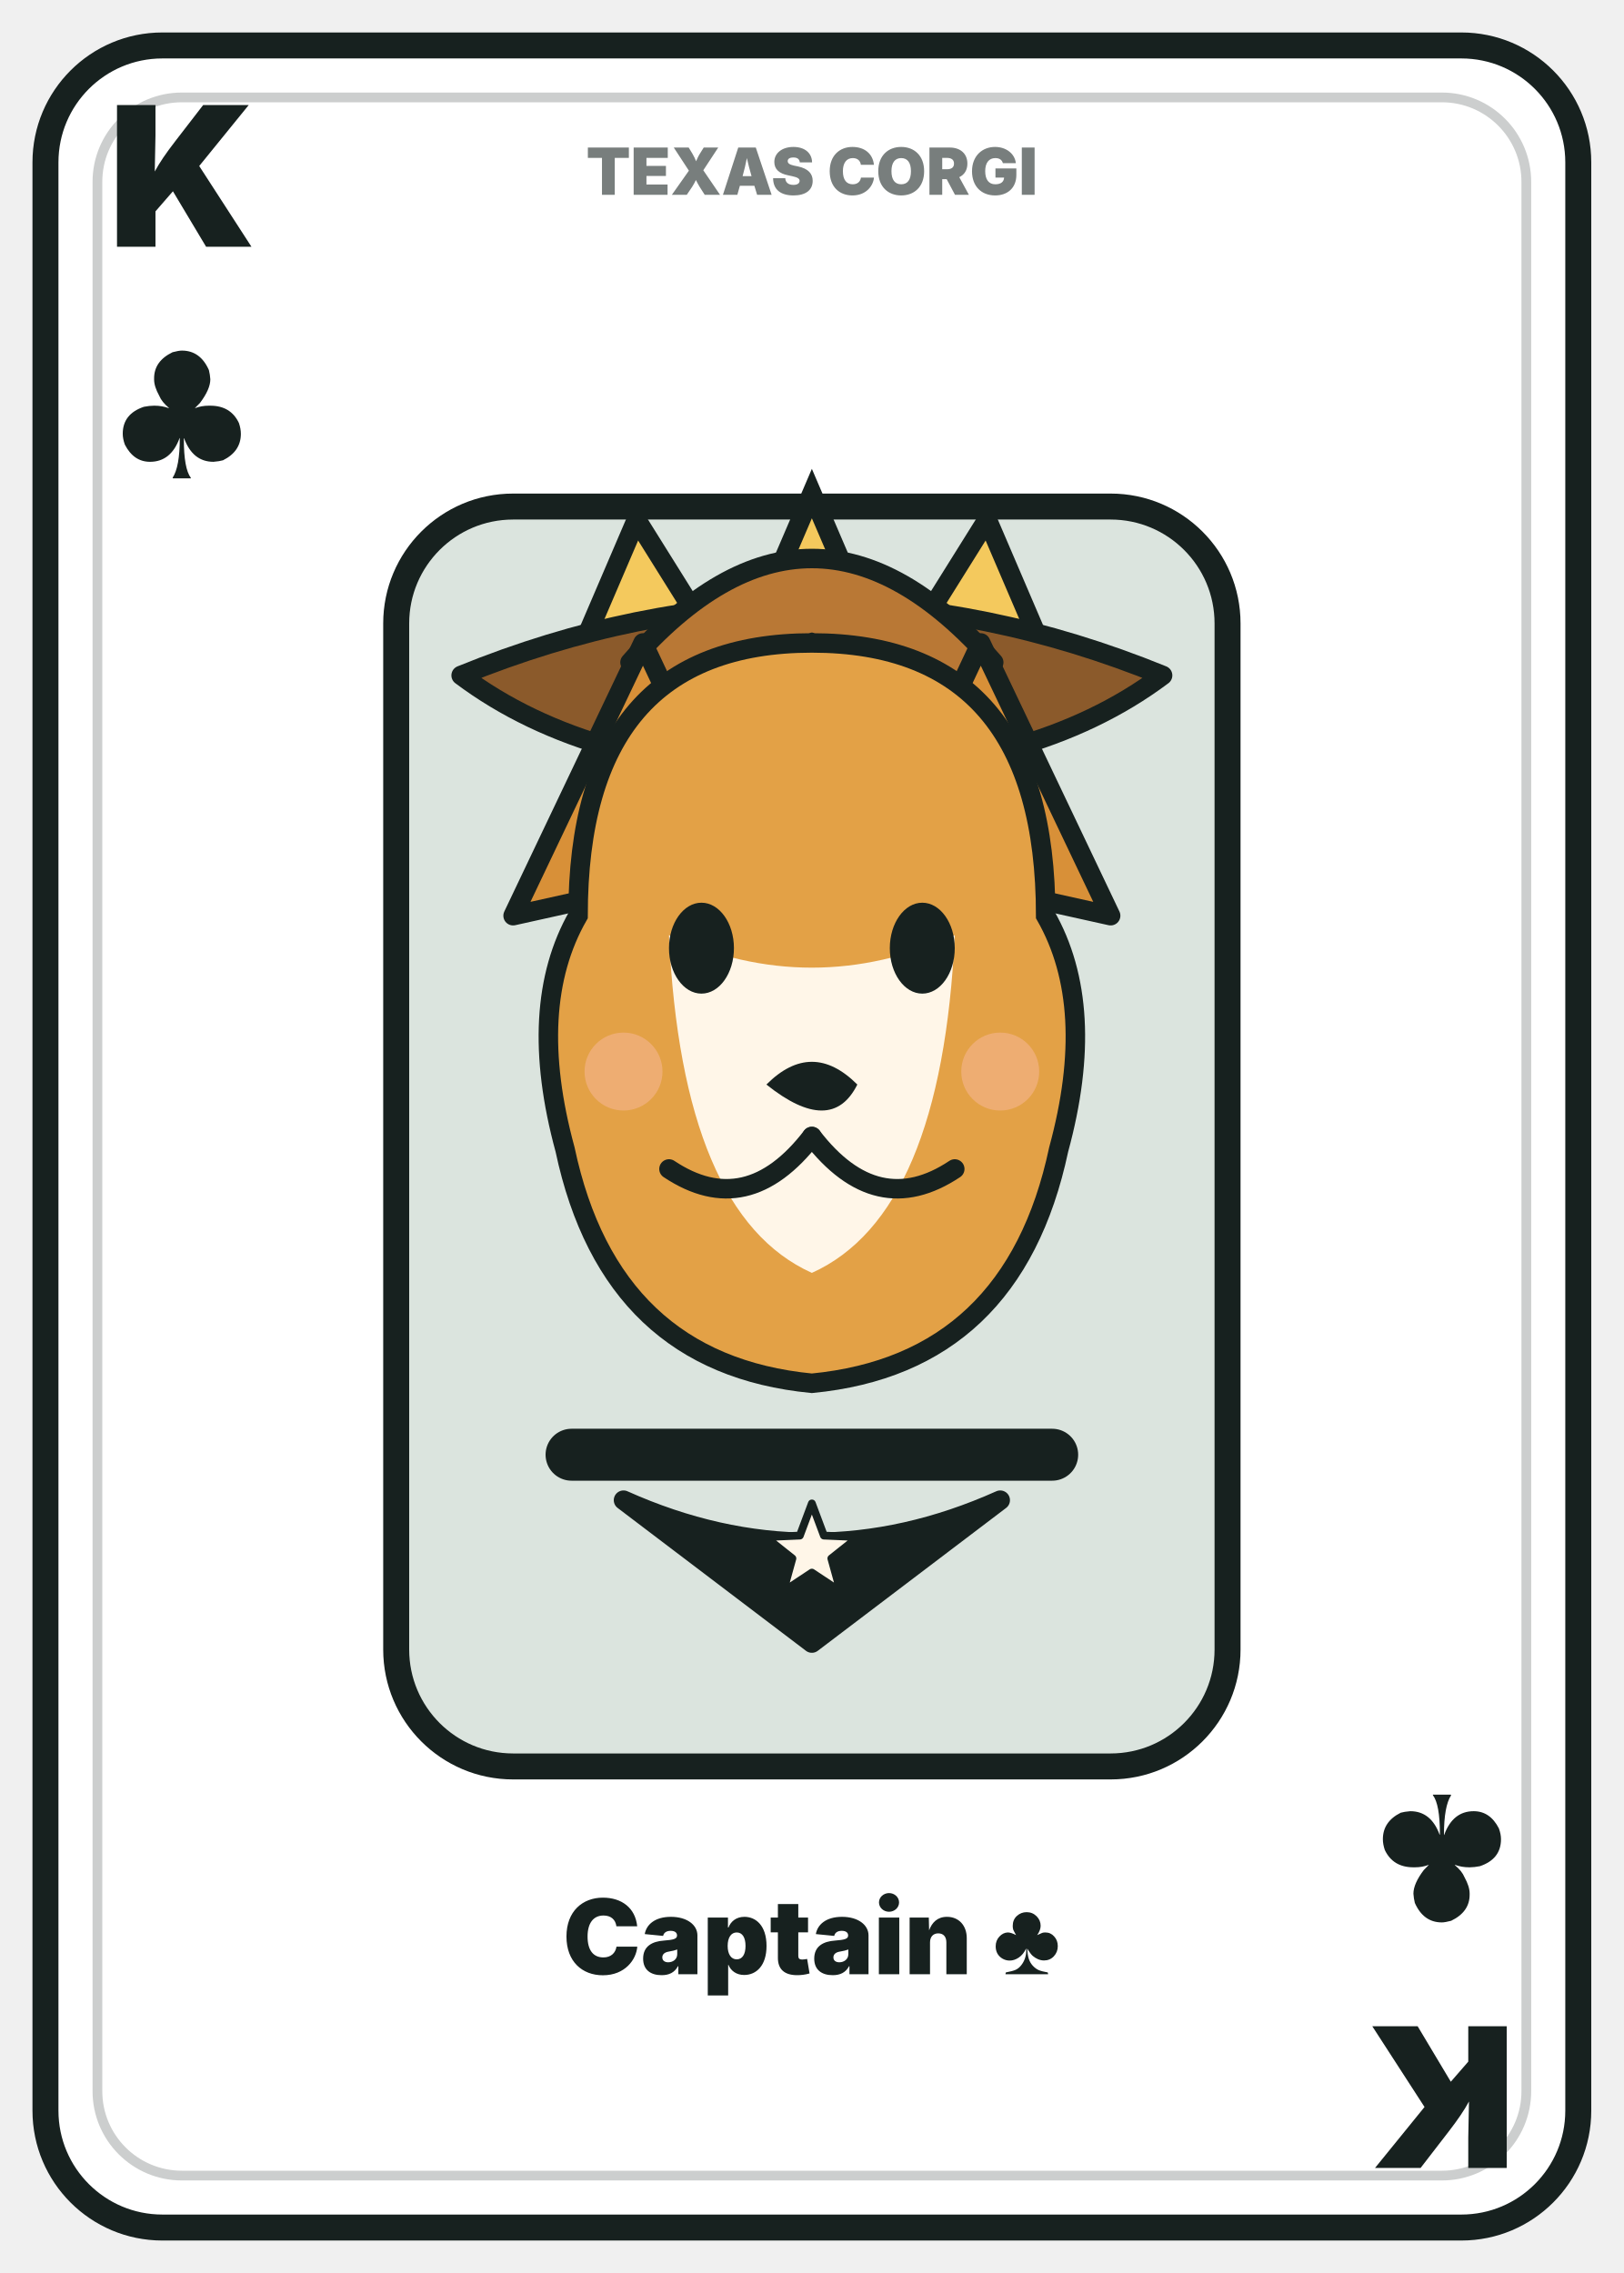
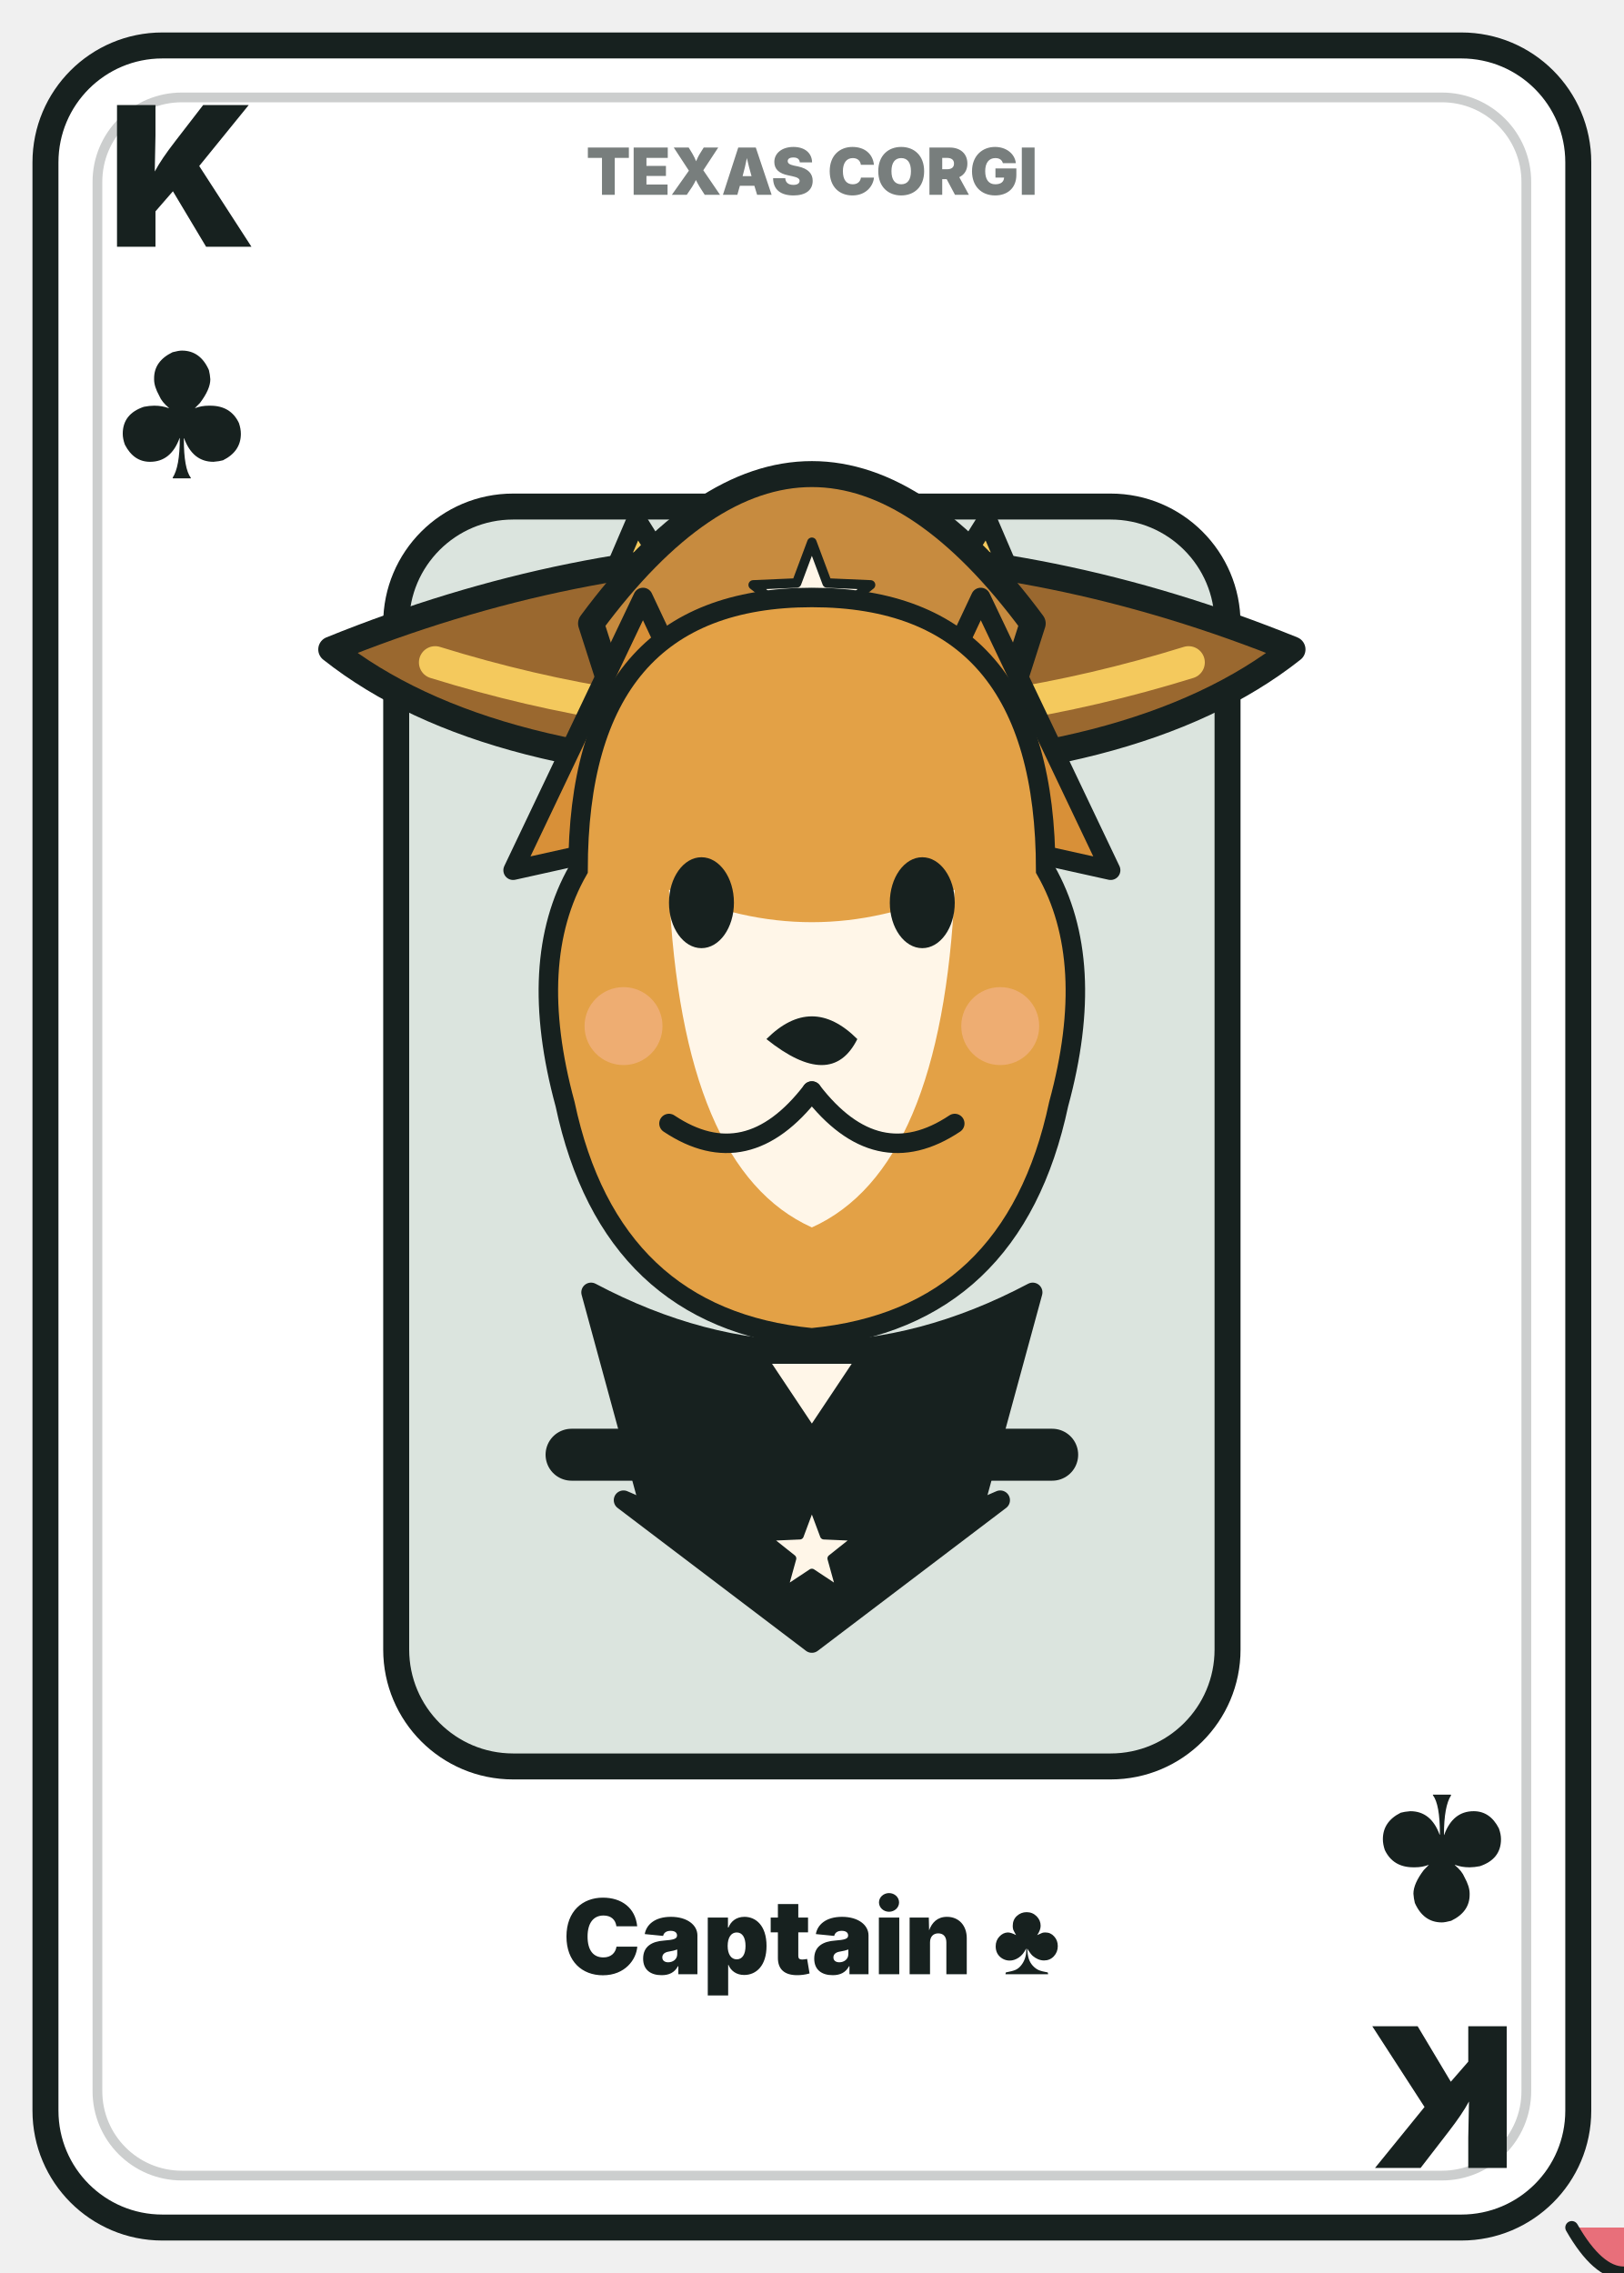
<svg xmlns="http://www.w3.org/2000/svg" width="250" height="350" viewBox="0 0 250 350" role="img" aria-labelledby="title desc">
  <rect x="7" y="7" width="236" height="336" rx="18" fill="#ffffff" stroke="#17211f" stroke-width="4" />
  <rect x="15" y="15" width="220" height="320" rx="13" fill="none" stroke="#17211f" stroke-width="1.5" opacity=".22" />
  <text x="125" y="30" text-anchor="middle" font-family="Inter, Arial, sans-serif" font-size="10" font-weight="900" fill="#17211f" opacity=".58">TEXAS CORGI</text>
  <g>
    <text x="28" y="38" text-anchor="middle" font-family="Inter, Arial, sans-serif" font-size="30" font-weight="900" fill="#17211f">K</text>
    <text x="28" y="66" text-anchor="middle" dominant-baseline="middle" font-family="Georgia, serif" font-size="27" font-weight="900" fill="#17211f" opacity="1">♣</text>
  </g>
  <g transform="rotate(180 125 175)">
    <text x="28" y="38" text-anchor="middle" font-family="Inter, Arial, sans-serif" font-size="30" font-weight="900" fill="#17211f">K</text>
    <text x="28" y="66" text-anchor="middle" dominant-baseline="middle" font-family="Georgia, serif" font-size="27" font-weight="900" fill="#17211f" opacity="1">♣</text>
  </g>
  <g>
    <rect x="61" y="78" width="128" height="194" rx="18" fill="#dbe4de" stroke="#17211f" stroke-width="4" />
    <path d="M 86 108 L 98 80 L 113 104 L 125 76 L 137 104 L 152 80 L 164 108 Z" fill="#f4c95d" stroke="#17211f" stroke-width="3" />
    <path d="M 88 224 h74" stroke="#17211f" stroke-width="8" stroke-linecap="round" />
-     <g transform="translate(125 163) scale(1)">
-       <path d="M -54 -59 q 54 -22 108 0 q -20 15 -54 15 t -54 -15z" fill="#8b5a2b" stroke="#17211f" stroke-width="3" stroke-linejoin="round" />
-       <path d="M -28 -61 q 28 -32 56 0 l -7 20 h -42z" fill="#b97835" stroke="#17211f" stroke-width="3" stroke-linejoin="round" />
-       <polygon points="4.286263797015736e-16,-65 1.728,-60.379 6.657,-60.163 2.796,-57.091 4.114,-52.337 1.8002307947466092e-16,-55.06 -4.114,-52.337 -2.796,-57.091 -6.657,-60.163 -1.728,-60.379" fill="#fff6e8" stroke="#17211f" stroke-width="1.2" stroke-linejoin="round" />
+     <g transform="translate(125 156) scale(1)">
+       <path d="M -74 -56 q 74 -30 148 0 q -24 19 -74 19 t -74 -19z" fill="#9a682f" stroke="#17211f" stroke-width="4" stroke-linejoin="round" />
+       <path d="M -34 -60 q 34 -46 68 0 l -8 25 h -52z" fill="#c78b3f" stroke="#17211f" stroke-width="4" stroke-linejoin="round" />
+       <path d="M -58 -54 q 58 18 116 0" fill="none" stroke="#f4c95d" stroke-width="5" stroke-linecap="round" />
+       <polygon points="5.817072295949927e-16,-72.5 2.345,-66.228 9.035,-65.936 3.795,-61.767 5.584,-55.314 2.4431703642989695e-16,-59.01 -5.584,-55.314 -3.795,-61.767 -9.035,-65.936 -2.345,-66.228" fill="#fff6e8" stroke="#17211f" stroke-width="1.462" stroke-linejoin="round" />
      <path d="M -46 -22 L -26 -64 L -10 -30 Z" fill="#d89038" stroke="#17211f" stroke-width="3" stroke-linejoin="round" />
      <path d="M 46 -22 L 26 -64 L 10 -30 Z" fill="#d89038" stroke="#17211f" stroke-width="3" stroke-linejoin="round" />
      <path d="M -36 -22 q 0 -42 36 -42 t 36 42 q 8 14 2 36 q -7 33 -38 36 q -31 -3 -38 -36 q -6 -22 2 -36z" fill="#e3a146" stroke="#17211f" stroke-width="3" />
      <path d="M -22 -19 q 22 10 44 0 q -2 43 -22 52 q -20 -9 -22 -52z" fill="#fff6e8" />
      <ellipse cx="-17" cy="-17" rx="5" ry="7" fill="#17211f" />
      <ellipse cx="17" cy="-17" rx="5" ry="7" fill="#17211f" />
      <path d="M -7 4 q 7 -7 14 0 q -4 8 -14 0z" fill="#17211f" />
      <path d="M 0 12 q -10 13 -22 5" fill="none" stroke="#17211f" stroke-width="3" stroke-linecap="round" />
      <path d="M 0 12 q 10 13 22 5" fill="none" stroke="#17211f" stroke-width="3" stroke-linecap="round" />
-       <path d="M 117 194 q 8 14 16 0" fill="#e86f7a" stroke="#17211f" stroke-width="2" stroke-linecap="round" />
+       <path d="M 117 187 q 8 14 16 0" fill="#e86f7a" stroke="#17211f" stroke-width="2" stroke-linecap="round" />
      <circle cx="-29" cy="2" r="6" fill="#f3b283" opacity=".72" />
      <circle cx="29" cy="2" r="6" fill="#f3b283" opacity=".72" />
+       <path d="M -34 43 q 34 18 68 0 l -9 33 q -25 15 -50 0z" fill="#17211f" stroke="#17211f" stroke-width="3" stroke-linejoin="round" />
+       <path d="M -8 53 h16 l -8 12z" fill="#fff6e8" stroke="#17211f" stroke-width="2" stroke-linejoin="round" />
    </g>
    <path d="M 96 231 L 125 253 L 154 231 q -29 13 -58 0z" fill="#17211f" stroke="#17211f" stroke-width="3" stroke-linejoin="round" />
    <polygon points="125,231.5 126.852,236.452 132.133,236.682 127.996,239.973 129.408,245.068 125,242.15 120.592,245.068 122.004,239.973 117.867,236.682 123.148,236.452" fill="#fff6e8" stroke="#17211f" stroke-width="1.2" stroke-linejoin="round" />
    <text x="125" y="304" text-anchor="middle" font-family="Inter, Arial, sans-serif" font-size="16" font-weight="900" fill="#17211f">Captain ♣</text>
  </g>
</svg>
